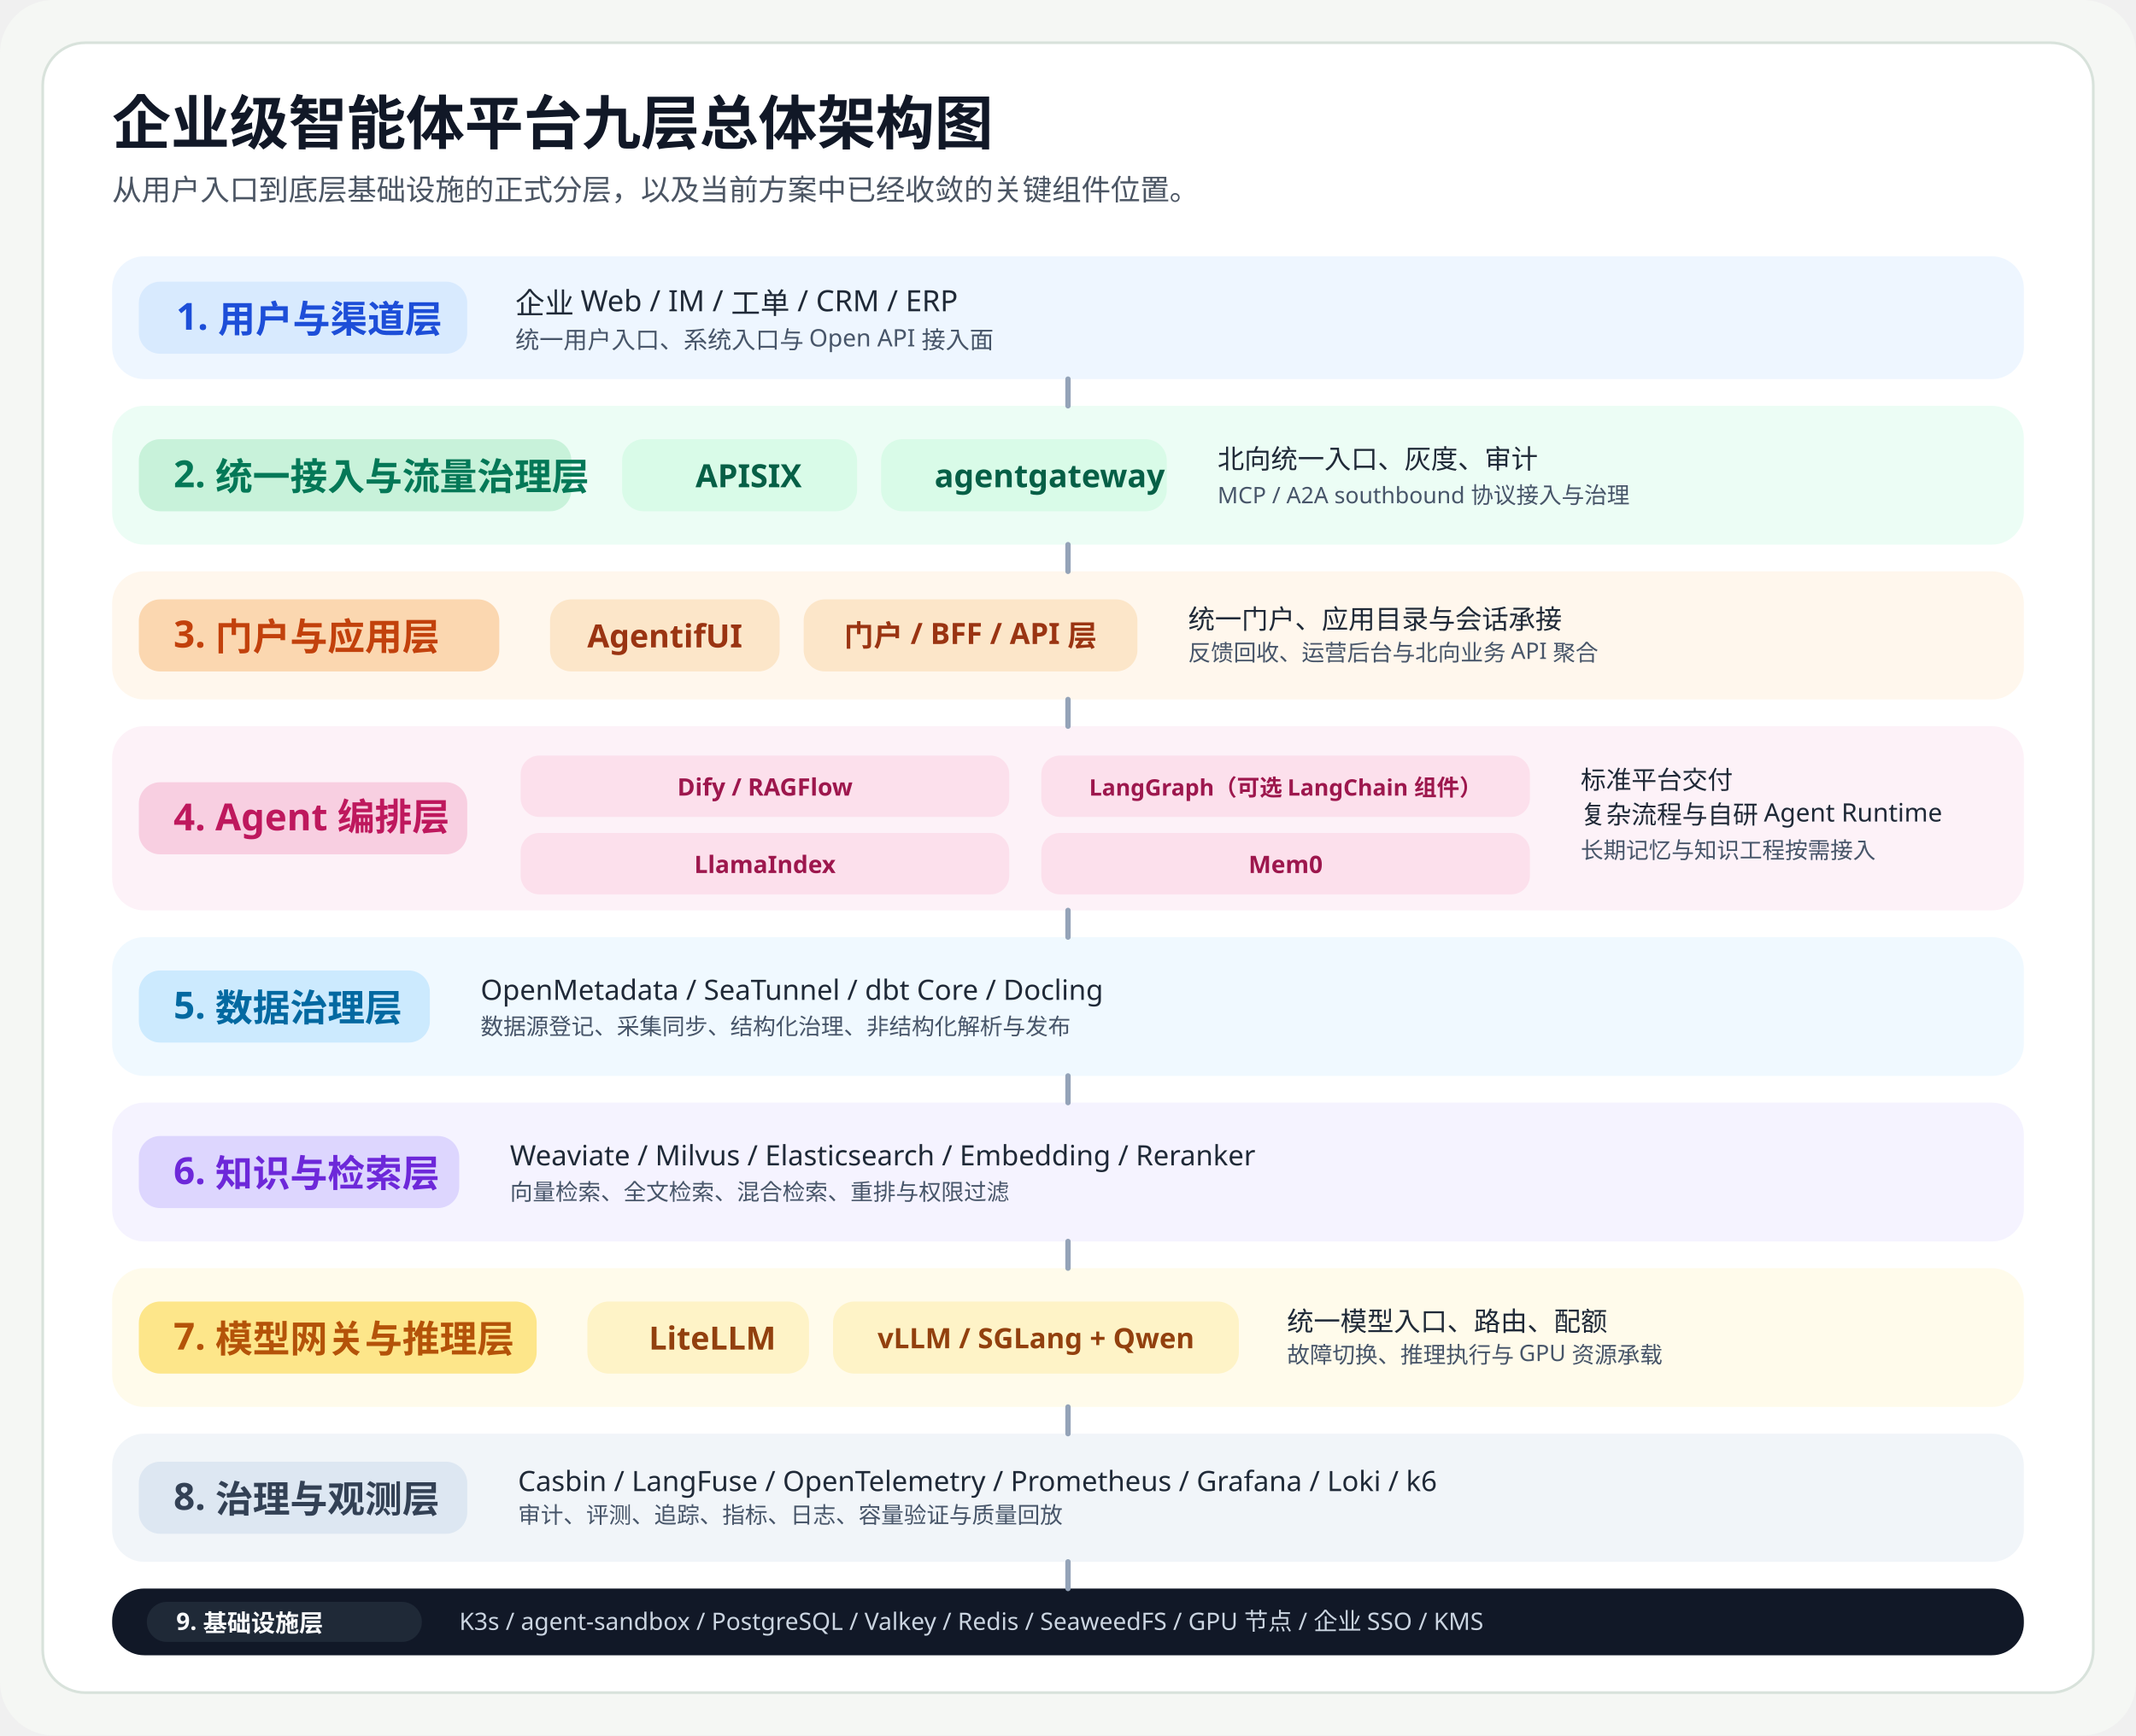
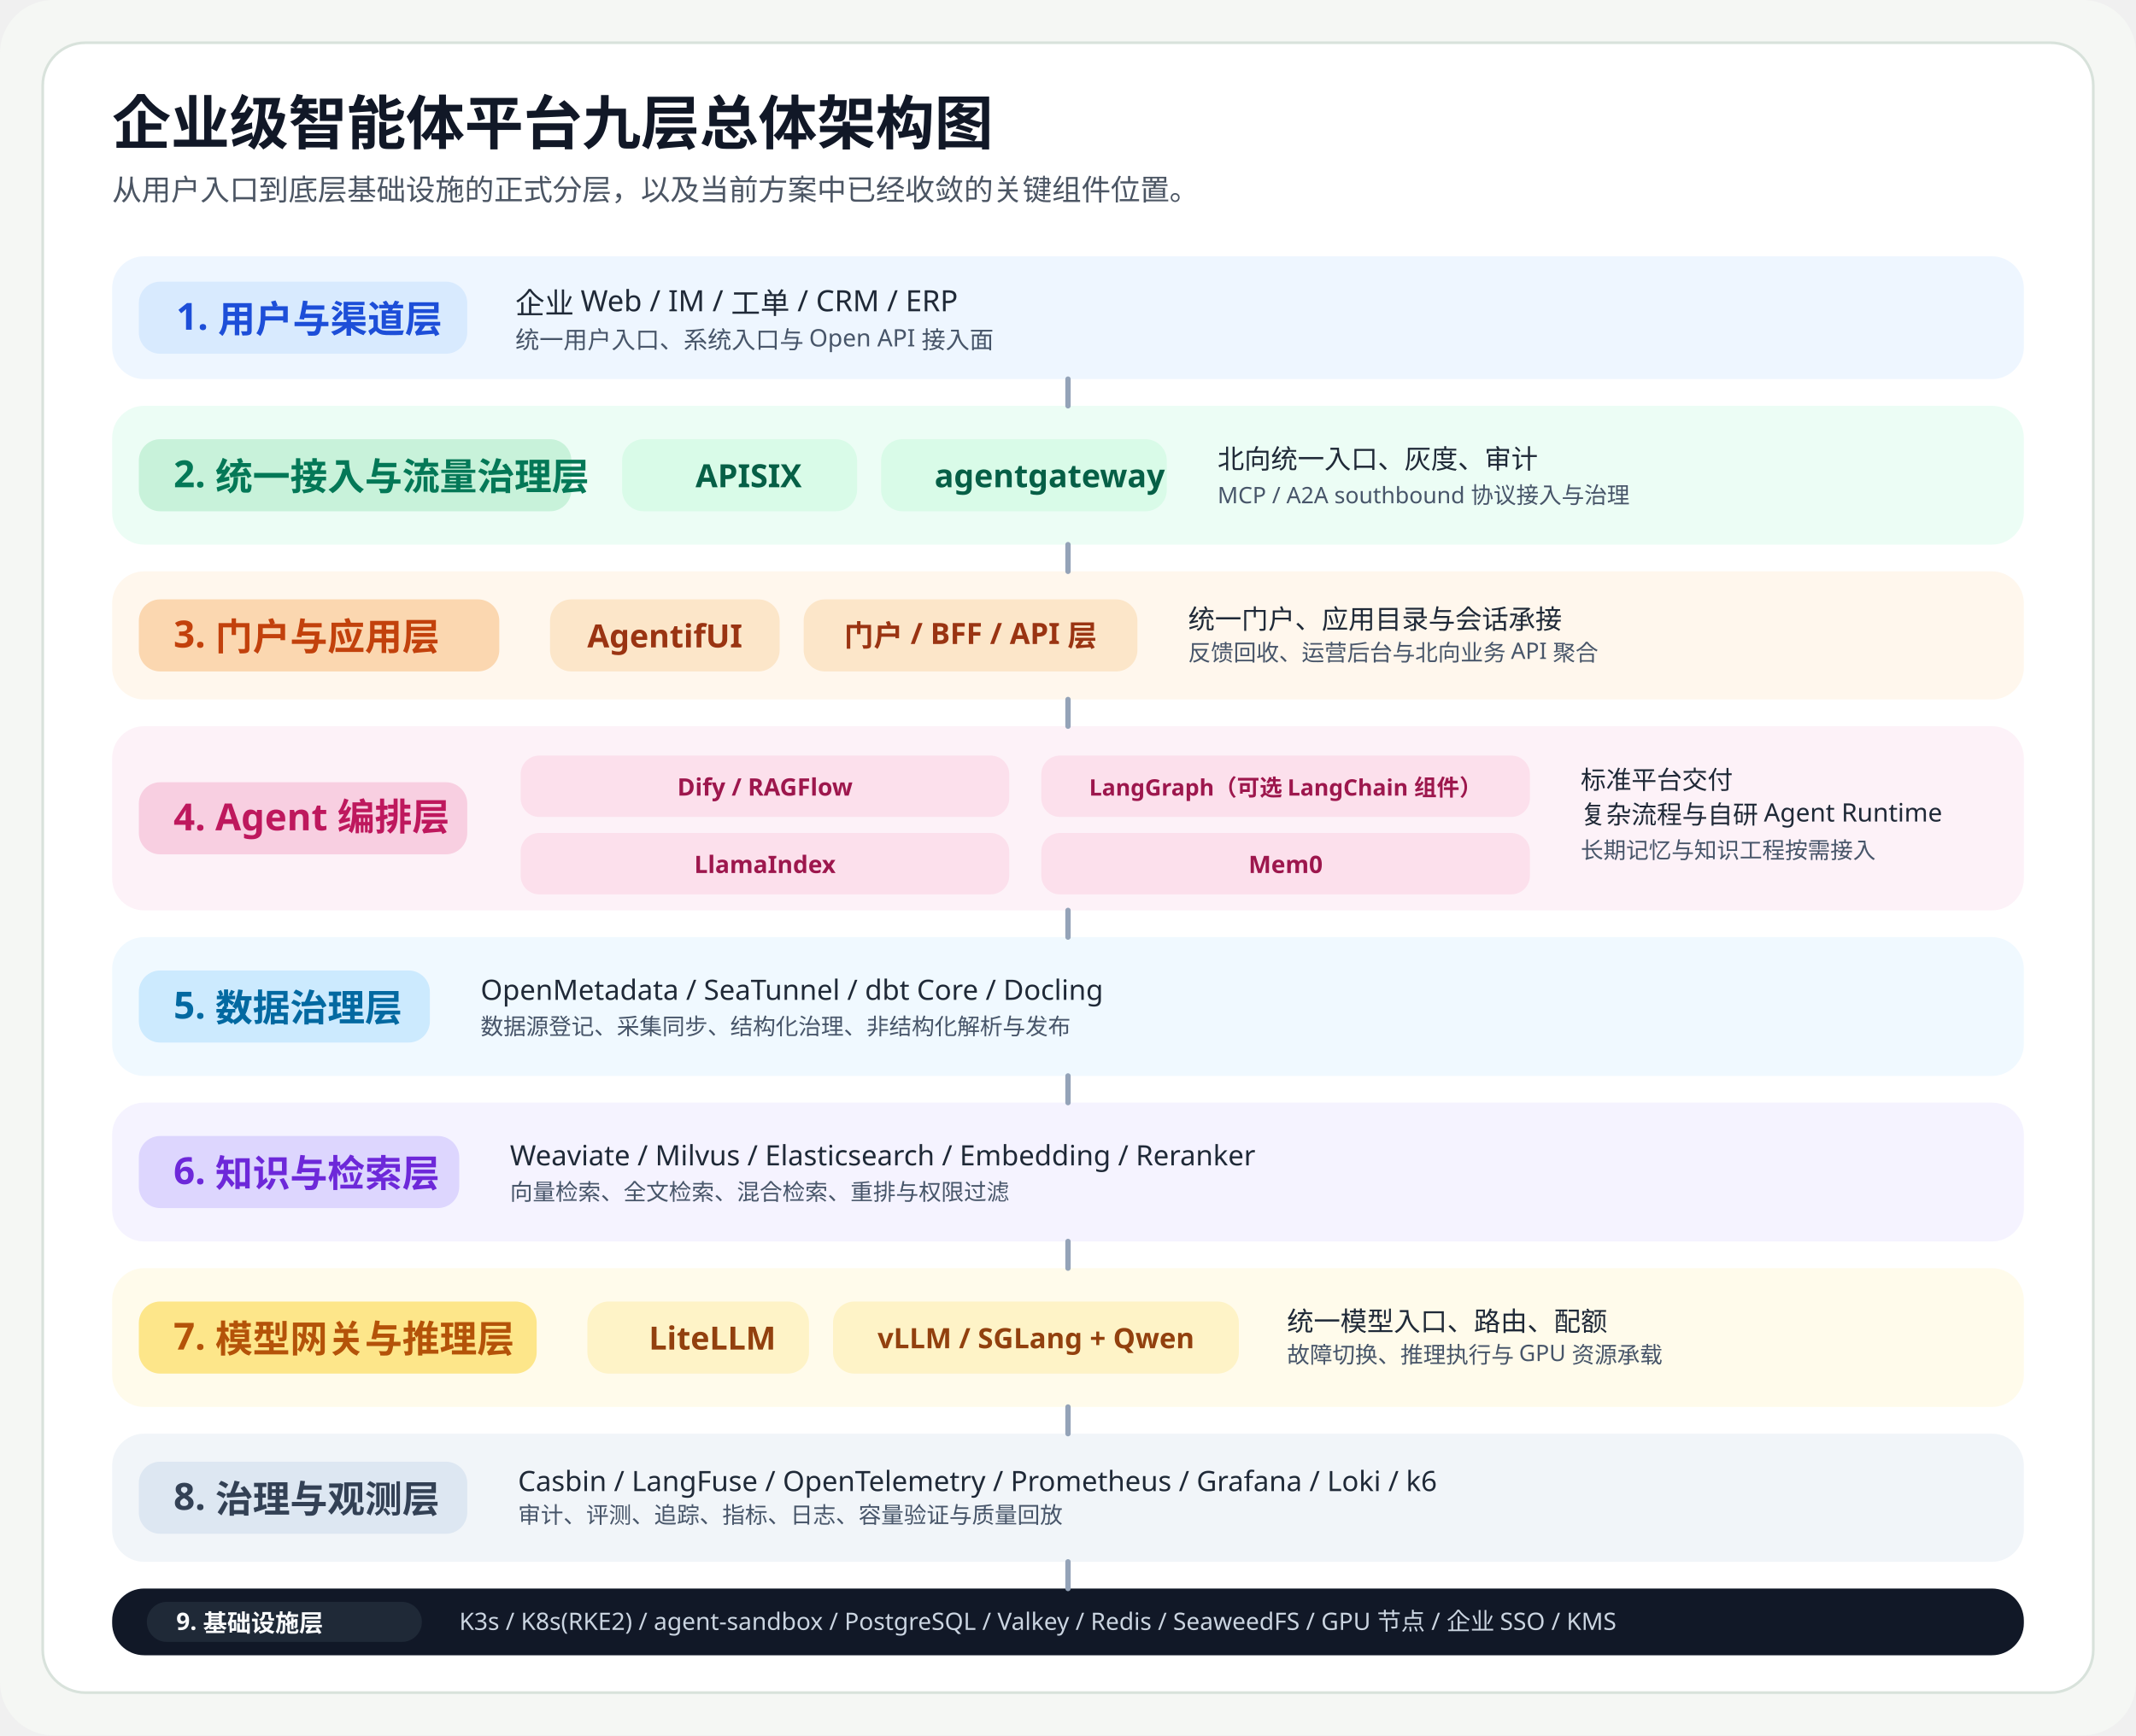
<svg xmlns="http://www.w3.org/2000/svg" width="1600" height="1300" viewBox="0 0 1600 1300" fill="none">
  <rect width="1600" height="1300" rx="40" fill="#F5F7F4" />
  <rect x="32" y="32" width="1536" height="1236" rx="32" fill="#FFFFFF" stroke="#D8E2DB" stroke-width="2" />
  <text x="84" y="108" fill="#111827" font-size="44" font-family="IBM Plex Sans, PingFang SC, Microsoft YaHei, sans-serif" font-weight="700">企业级智能体平台九层总体架构图</text>
  <text x="84" y="150" fill="#4B5563" font-size="22" font-family="IBM Plex Sans, PingFang SC, Microsoft YaHei, sans-serif">从用户入口到底层基础设施的正式分层，以及当前方案中已经收敛的关键组件位置。</text>
  <g font-family="IBM Plex Sans, PingFang SC, Microsoft YaHei, sans-serif">
    <rect x="84" y="192" width="1432" height="92" rx="24" fill="#EEF6FF" />
    <rect x="104" y="211" width="246" height="54" rx="16" fill="#D8EAFE" />
    <text x="132" y="247" fill="#1D4ED8" font-size="28" font-weight="700">1. 用户与渠道层</text>
    <text x="386" y="235" fill="#1F2937" font-size="22">企业 Web / IM / 工单 / CRM / ERP</text>
    <text x="386" y="261" fill="#475569" font-size="18">统一用户入口、系统入口与 Open API 接入面</text>
    <rect x="84" y="304" width="1432" height="104" rx="24" fill="#ECFDF5" />
    <rect x="104" y="329" width="324" height="54" rx="16" fill="#C8F2DA" />
    <text x="130" y="365" fill="#047857" font-size="28" font-weight="700">2. 统一接入与流量治理层</text>
    <rect x="466" y="329" width="176" height="54" rx="16" fill="#D9FBE8" />
    <rect x="660" y="329" width="214" height="54" rx="16" fill="#D9FBE8" />
    <text x="521" y="365" fill="#065F46" font-size="24" font-weight="600">APISIX</text>
    <text x="700" y="365" fill="#065F46" font-size="24" font-weight="600">agentgateway</text>
    <text x="912" y="351" fill="#1F2937" font-size="20">北向统一入口、灰度、审计</text>
    <text x="912" y="377" fill="#475569" font-size="17">MCP / A2A southbound 协议接入与治理</text>
    <rect x="84" y="428" width="1432" height="96" rx="24" fill="#FFF7ED" />
    <rect x="104" y="449" width="270" height="54" rx="16" fill="#FBD7B0" />
    <text x="130" y="485" fill="#C2410C" font-size="28" font-weight="700">3. 门户与应用层</text>
    <rect x="412" y="449" width="172" height="54" rx="16" fill="#FCE6C9" />
    <rect x="602" y="449" width="250" height="54" rx="16" fill="#FCE6C9" />
    <text x="498" y="485" text-anchor="middle" fill="#9A3412" font-size="24" font-weight="600">AgentifUI</text>
    <text x="727" y="484" text-anchor="middle" fill="#9A3412" font-size="22" font-weight="600">门户 / BFF / API 层</text>
    <text x="890" y="471" fill="#1F2937" font-size="20">统一门户、应用目录与会话承接</text>
    <text x="890" y="495" fill="#475569" font-size="17">反馈回收、运营后台与北向业务 API 聚合</text>
    <rect x="84" y="544" width="1432" height="138" rx="24" fill="#FDF2F8" />
    <rect x="104" y="586" width="246" height="54" rx="16" fill="#F8CFE1" />
    <text x="130" y="622" fill="#BE185D" font-size="28" font-weight="700">4. Agent 编排层</text>
    <rect x="390" y="566" width="366" height="46" rx="14" fill="#FCE0EC" />
    <rect x="780" y="566" width="366" height="46" rx="14" fill="#FCE0EC" />
    <rect x="390" y="624" width="366" height="46" rx="14" fill="#FCE0EC" />
    <rect x="780" y="624" width="366" height="46" rx="14" fill="#FCE0EC" />
    <text x="573" y="596" text-anchor="middle" fill="#9D174D" font-size="18" font-weight="600">Dify / RAGFlow</text>
    <text x="963" y="596" text-anchor="middle" fill="#9D174D" font-size="17" font-weight="600">LangGraph（可选 LangChain 组件）</text>
    <text x="573" y="654" text-anchor="middle" fill="#9D174D" font-size="18" font-weight="600">LlamaIndex</text>
    <text x="963" y="654" text-anchor="middle" fill="#9D174D" font-size="18" font-weight="600">Mem0</text>
    <text x="1184" y="591" fill="#1F2937" font-size="19">标准平台交付</text>
    <text x="1184" y="617" fill="#1F2937" font-size="19">复杂流程与自研 Agent Runtime</text>
    <text x="1184" y="643" fill="#475569" font-size="17">长期记忆与知识工程按需接入</text>
    <rect x="84" y="702" width="1432" height="104" rx="24" fill="#F0F9FF" />
    <rect x="104" y="727" width="218" height="54" rx="16" fill="#CCEAFE" />
    <text x="130" y="763" fill="#0369A1" font-size="28" font-weight="700">5. 数据治理层</text>
    <text x="360" y="749" fill="#1F2937" font-size="21">OpenMetadata / SeaTunnel / dbt Core / Docling</text>
    <text x="360" y="775" fill="#475569" font-size="17">数据源登记、采集同步、结构化治理、非结构化解析与发布</text>
    <rect x="84" y="826" width="1432" height="104" rx="24" fill="#F5F3FF" />
    <rect x="104" y="851" width="240" height="54" rx="16" fill="#DDD6FE" />
    <text x="130" y="887" fill="#6D28D9" font-size="28" font-weight="700">6. 知识与检索层</text>
    <text x="382" y="873" fill="#1F2937" font-size="21">Weaviate / Milvus / Elasticsearch / Embedding / Reranker</text>
    <text x="382" y="899" fill="#475569" font-size="17">向量检索、全文检索、混合检索、重排与权限过滤</text>
    <rect x="84" y="950" width="1432" height="104" rx="24" fill="#FFFBEB" />
    <rect x="104" y="975" width="298" height="54" rx="16" fill="#FDE68A" />
    <text x="130" y="1011" fill="#B45309" font-size="28" font-weight="700">7. 模型网关与推理层</text>
    <rect x="440" y="975" width="166" height="54" rx="16" fill="#FEF3C7" />
    <rect x="624" y="975" width="304" height="54" rx="16" fill="#FEF3C7" />
    <text x="486" y="1011" fill="#92400E" font-size="24" font-weight="600">LiteLLM</text>
    <text x="776" y="1010" text-anchor="middle" fill="#92400E" font-size="21" font-weight="600">vLLM / SGLang + Qwen</text>
    <text x="964" y="997" fill="#1F2937" font-size="20">统一模型入口、路由、配额</text>
    <text x="964" y="1021" fill="#475569" font-size="17">故障切换、推理执行与 GPU 资源承载</text>
    <rect x="84" y="1074" width="1432" height="96" rx="24" fill="#F1F5F9" />
    <rect x="104" y="1095" width="246" height="54" rx="16" fill="#DDE7F2" />
    <text x="130" y="1131" fill="#334155" font-size="28" font-weight="700">8. 治理与观测层</text>
    <text x="388" y="1117" fill="#1F2937" font-size="21">Casbin / LangFuse / OpenTelemetry / Prometheus / Grafana / Loki / k6</text>
    <text x="388" y="1141" fill="#475569" font-size="17">审计、评测、追踪、指标、日志、容量验证与质量回放</text>
    <rect x="84" y="1190" width="1432" height="50" rx="24" fill="#111827" />
    <rect x="110" y="1200" width="206" height="30" rx="15" fill="#1F2937" />
    <text x="132" y="1221" fill="#F9FAFB" font-size="18" font-weight="600">9. 基础设施层</text>
-     <text x="344" y="1221" fill="#CBD5E1" font-size="18">K3s / agent-sandbox / PostgreSQL / Valkey / Redis / SeaweedFS / GPU 节点 / 企业 SSO / KMS</text>
+     <text x="344" y="1221" fill="#CBD5E1" font-size="18">K3s / K8s(RKE2) / agent-sandbox / PostgreSQL / Valkey / Redis / SeaweedFS / GPU 节点 / 企业 SSO / KMS</text>
  </g>
  <path d="M800 284V304" stroke="#94A3B8" stroke-width="4" stroke-linecap="round" />
  <path d="M800 408V428" stroke="#94A3B8" stroke-width="4" stroke-linecap="round" />
  <path d="M800 524V544" stroke="#94A3B8" stroke-width="4" stroke-linecap="round" />
  <path d="M800 682V702" stroke="#94A3B8" stroke-width="4" stroke-linecap="round" />
  <path d="M800 806V826" stroke="#94A3B8" stroke-width="4" stroke-linecap="round" />
  <path d="M800 930V950" stroke="#94A3B8" stroke-width="4" stroke-linecap="round" />
  <path d="M800 1054V1074" stroke="#94A3B8" stroke-width="4" stroke-linecap="round" />
  <path d="M800 1170V1190" stroke="#94A3B8" stroke-width="4" stroke-linecap="round" />
</svg>
